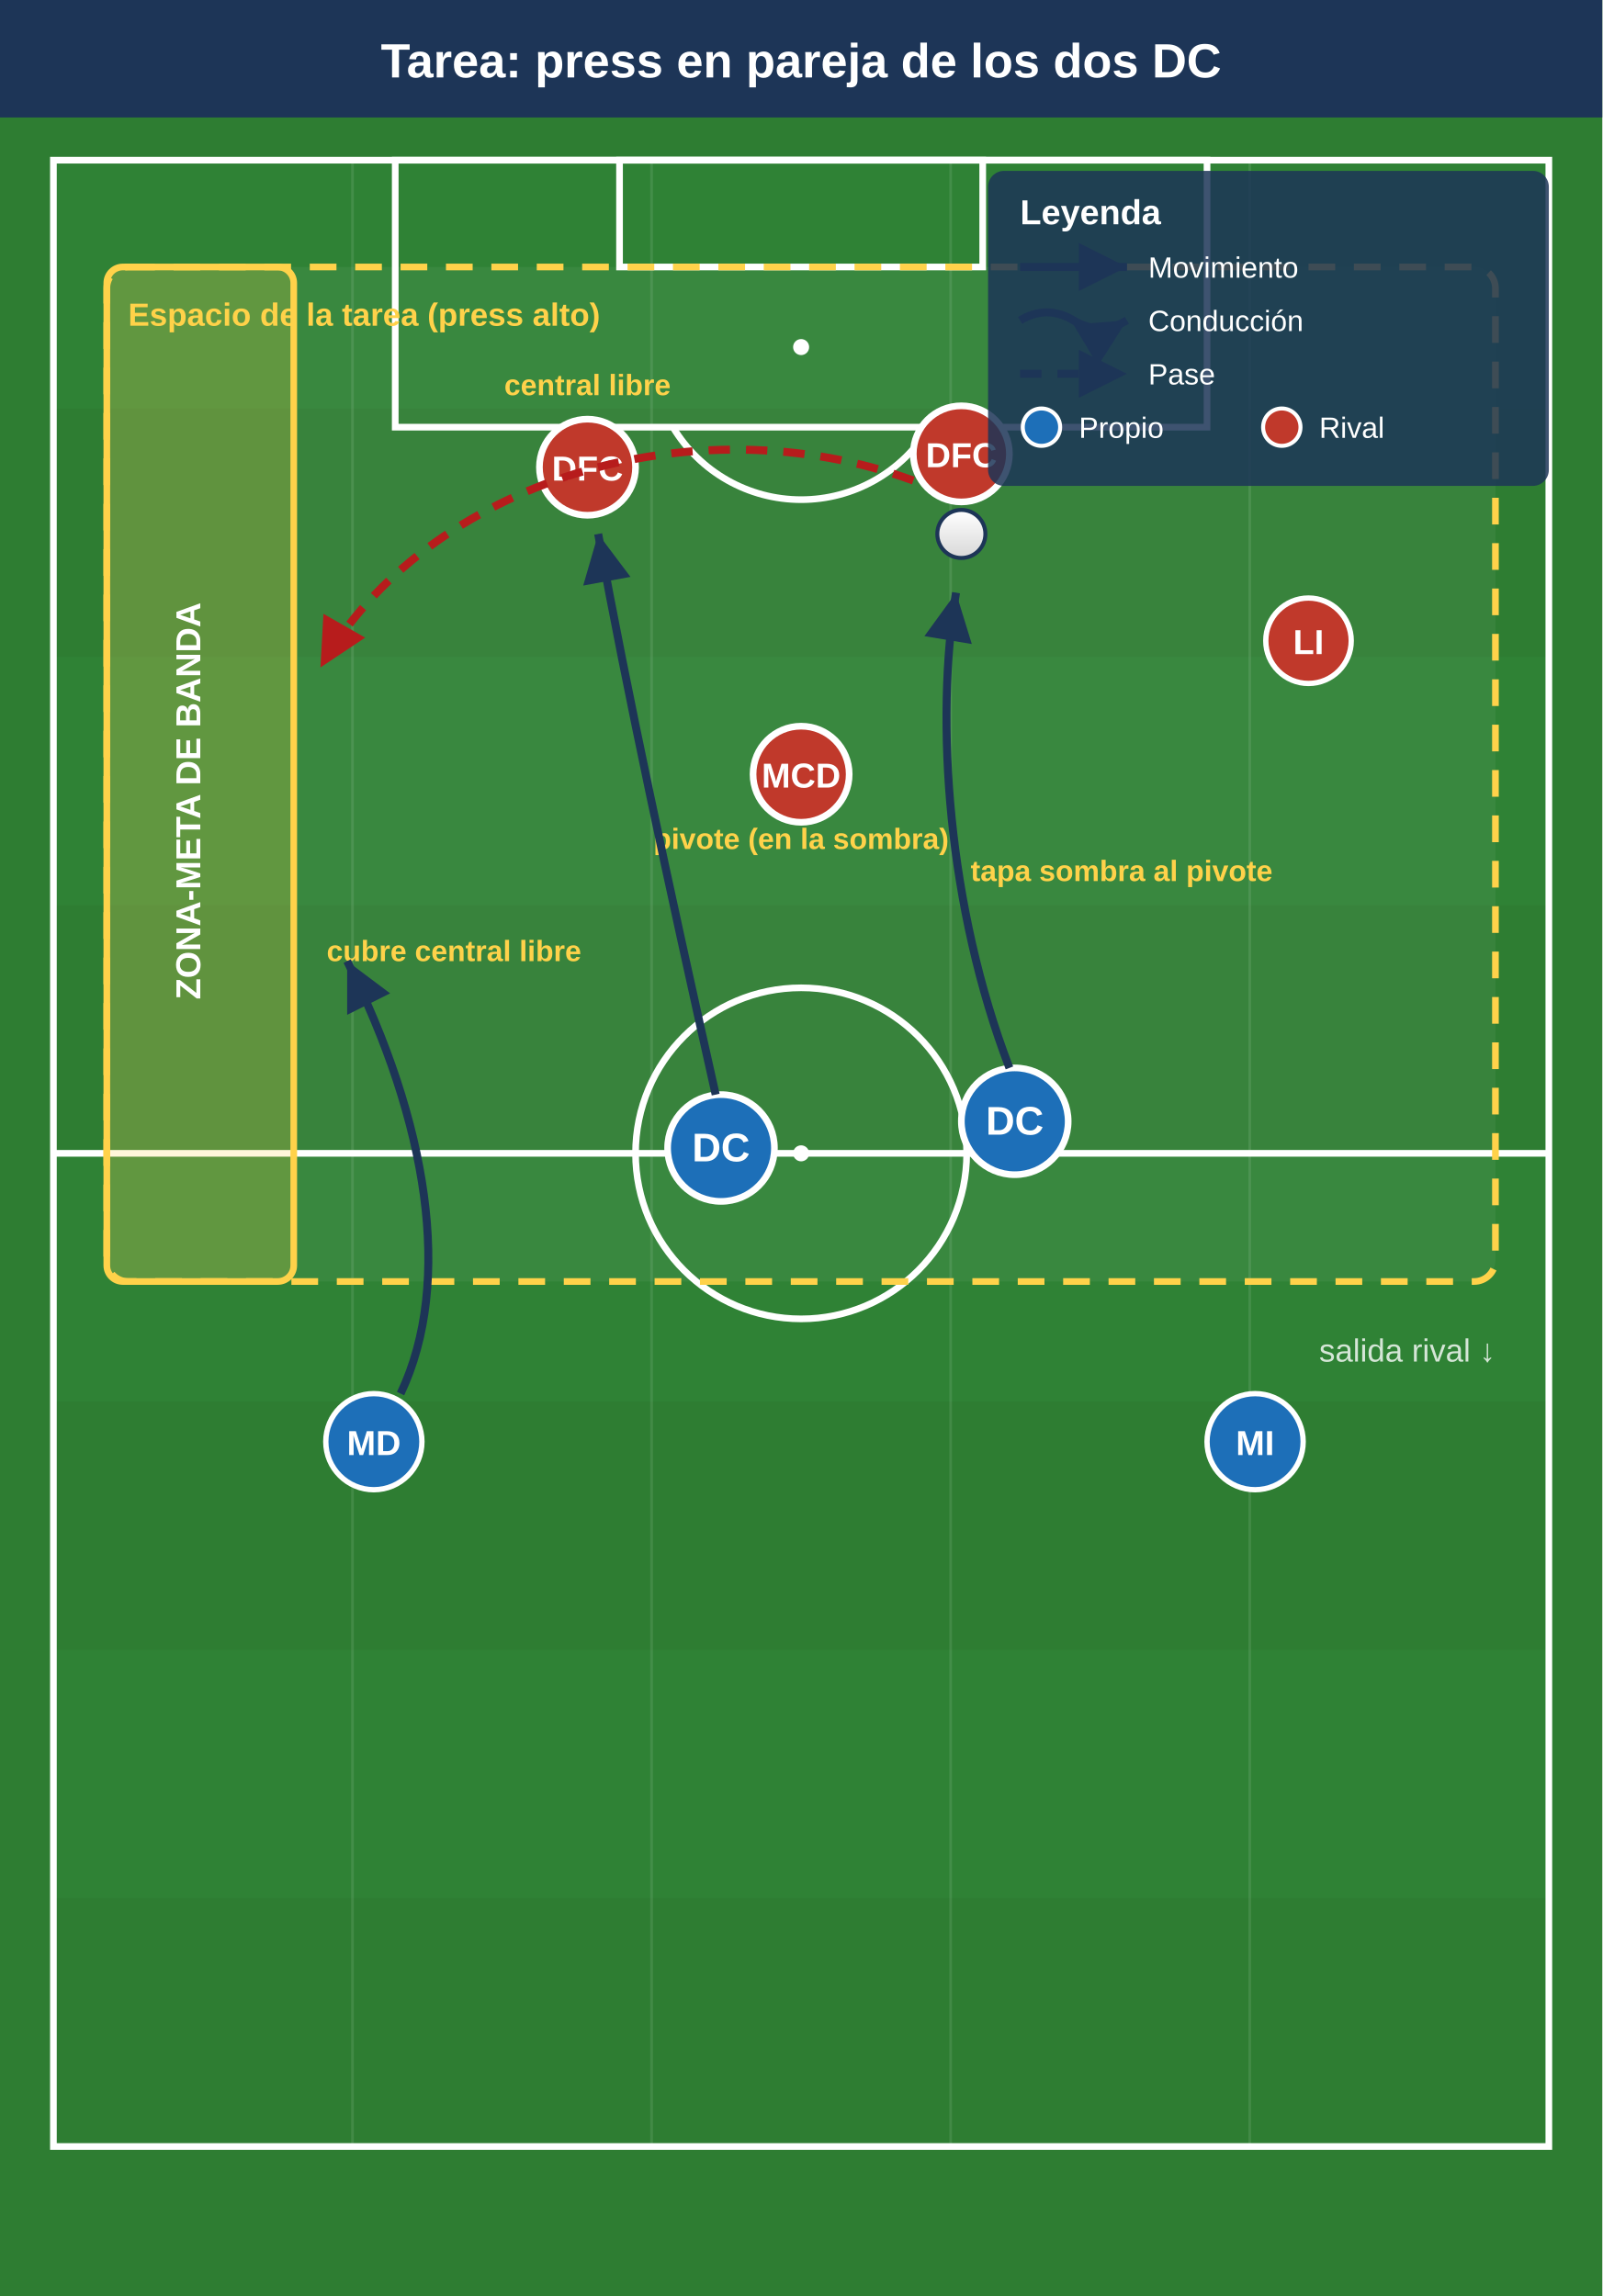
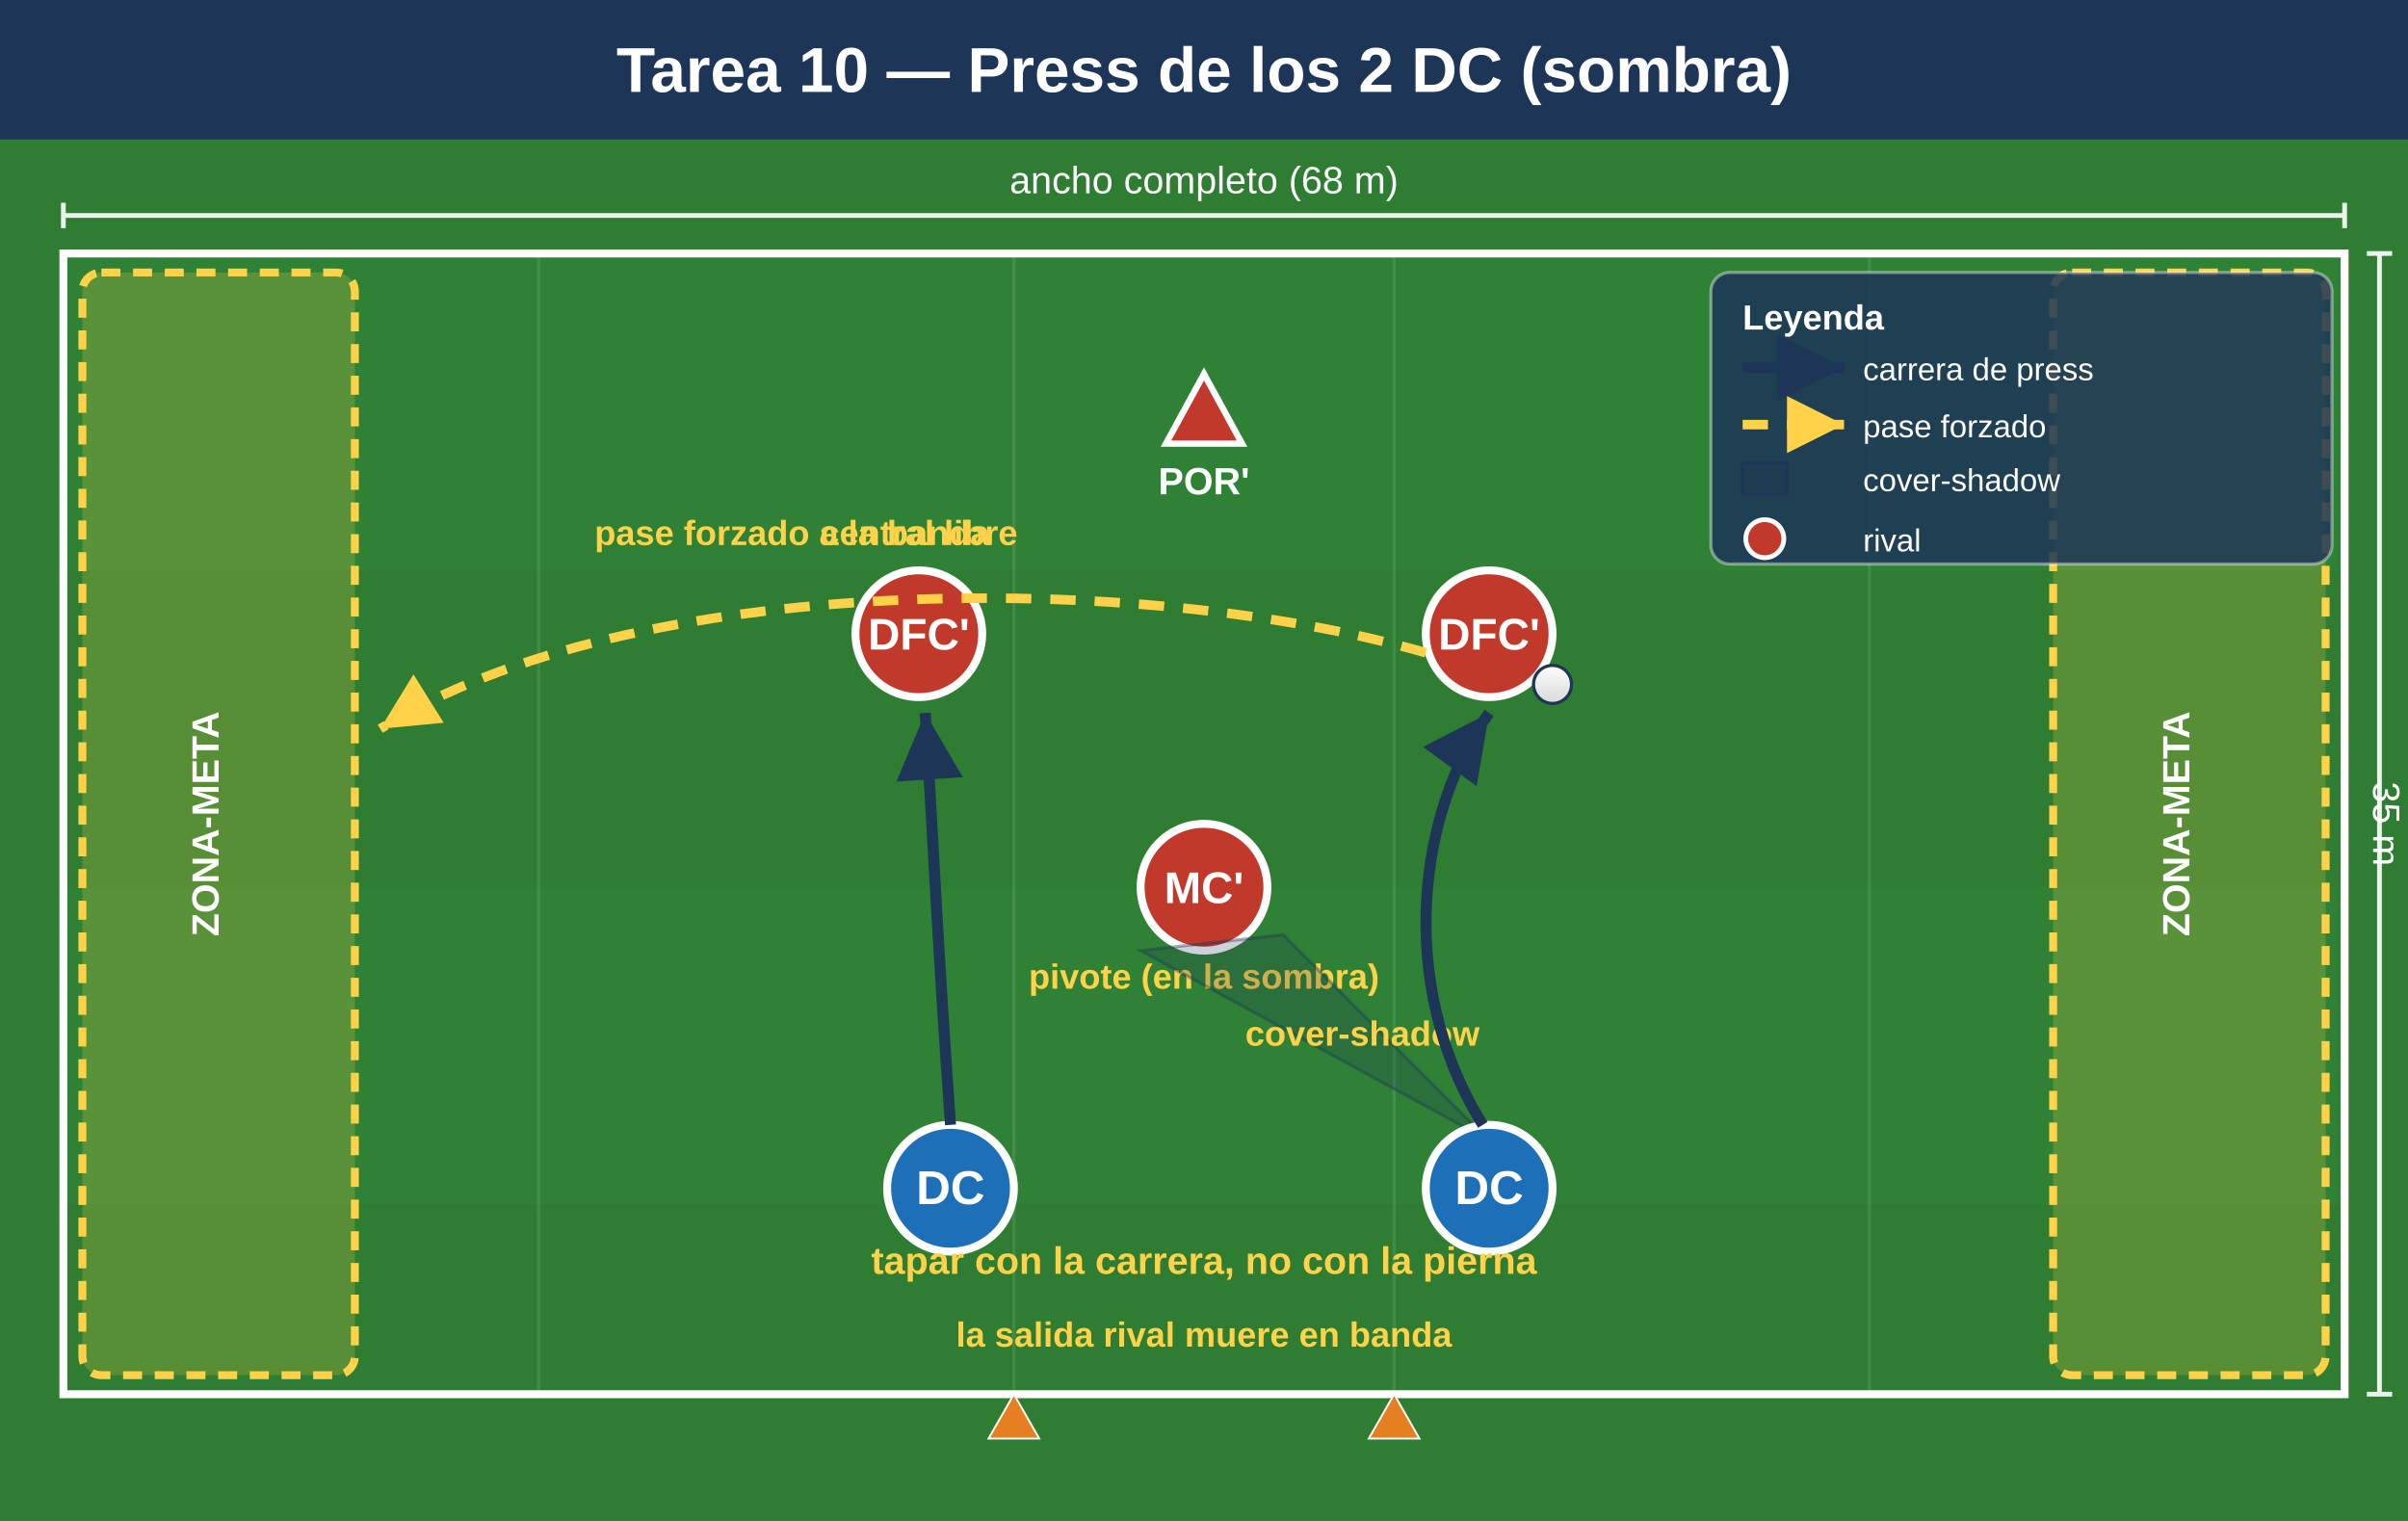
- <svg xmlns="http://www.w3.org/2000/svg" viewBox="0 0 600 860" font-family="'Segoe UI', Arial, sans-serif">
+ <svg xmlns="http://www.w3.org/2000/svg" viewBox="0 0 760 480" font-family="'Segoe UI', Arial, sans-serif">
  <defs>
    <marker id="arrow" markerWidth="9" markerHeight="9" refX="6" refY="3" orient="auto" markerUnits="strokeWidth">
      <path d="M0,0 L6,3 L0,6 Z" fill="#1d3557" />
    </marker>
-     <marker id="arrowRed" markerWidth="9" markerHeight="9" refX="6" refY="3" orient="auto" markerUnits="strokeWidth">
-       <path d="M0,0 L6,3 L0,6 Z" fill="#b71c1c" />
+     <marker id="arrowY" markerWidth="9" markerHeight="9" refX="6" refY="3" orient="auto" markerUnits="strokeWidth">
+       <path d="M0,0 L6,3 L0,6 Z" fill="#ffd24a" />
    </marker>
    <linearGradient id="ball" x1="0" y1="0" x2="0" y2="1">
      <stop offset="0%" stop-color="#ffffff" />
      <stop offset="100%" stop-color="#d8d8d8" />
    </linearGradient>
  </defs>
-   <rect x="0" y="0" width="600" height="860" fill="#2e7d32" />
+   <rect x="0" y="0" width="760" height="480" fill="#2e7d32" />
  <g fill="#2f8235">
-     <rect x="20" y="60" width="560" height="93" />
-     <rect x="20" y="246" width="560" height="93" />
-     <rect x="20" y="432" width="560" height="93" />
-     <rect x="20" y="618" width="560" height="93" />
+     <rect x="20" y="80" width="720" height="100" />
+     <rect x="20" y="280" width="720" height="100" />
  </g>
  <g stroke="#ffffff" stroke-opacity="0.10" stroke-width="1">
-     <line x1="132" y1="60" x2="132" y2="804" />
-     <line x1="244" y1="60" x2="244" y2="804" />
-     <line x1="356" y1="60" x2="356" y2="804" />
-     <line x1="468" y1="60" x2="468" y2="804" />
+     <line x1="170" y1="80" x2="170" y2="440" />
+     <line x1="320" y1="80" x2="320" y2="440" />
+     <line x1="440" y1="80" x2="440" y2="440" />
+     <line x1="590" y1="80" x2="590" y2="440" />
  </g>
-   <g fill="none" stroke="#ffffff" stroke-width="2.5">
-     <rect x="20" y="60" width="560" height="744" />
-     <line x1="20" y1="432" x2="580" y2="432" />
-     <circle cx="300" cy="432" r="62" />
-     <rect x="148" y="60" width="304" height="100" />
-     <rect x="232" y="60" width="136" height="40" />
+   <rect x="20" y="80" width="720" height="360" fill="none" stroke="#ffffff" stroke-width="2.5" />
+   <g stroke="#ffffff" stroke-width="1.5" fill="none" opacity="0.9">
+     <line x1="20" y1="68" x2="740" y2="68" />
+     <line x1="20" y1="64" x2="20" y2="72" />
+     <line x1="740" y1="64" x2="740" y2="72" />
+     <line x1="751" y1="80" x2="751" y2="440" />
+     <line x1="747" y1="80" x2="755" y2="80" />
+     <line x1="747" y1="440" x2="755" y2="440" />
  </g>
-   <g fill="#ffffff">
-     <circle cx="300" cy="432" r="3" />
-     <circle cx="300" cy="130" r="3" />
+   <text x="380" y="61" fill="#ffffff" font-size="12" text-anchor="middle">ancho completo (68 m)</text>
+   <text x="749" y="260" fill="#ffffff" font-size="12" text-anchor="middle" transform="rotate(90 749 260)">35 m</text>
+   <g>
+     <rect x="26" y="86" width="86" height="348" fill="#ffd24a" fill-opacity="0.20" stroke="#ffd24a" stroke-width="2.5" stroke-dasharray="6 4" rx="6" />
+     <text x="69" y="260" fill="#ffffff" font-size="12" font-weight="700" text-anchor="middle" transform="rotate(-90 69 260)">ZONA-META</text>
+     <rect x="648" y="86" width="86" height="348" fill="#ffd24a" fill-opacity="0.20" stroke="#ffd24a" stroke-width="2.5" stroke-dasharray="6 4" rx="6" />
+     <text x="691" y="260" fill="#ffffff" font-size="12" font-weight="700" text-anchor="middle" transform="rotate(-90 691 260)">ZONA-META</text>
  </g>
-   <path d="M252,160 A56,56 0 0 0 348,160" fill="none" stroke="#ffffff" stroke-width="2.5" />
-   <rect x="40" y="100" width="520" height="380" fill="#ffffff" fill-opacity="0.05" stroke="#ffd24a" stroke-width="2.5" stroke-dasharray="10 7" rx="8" />
-   <text x="48" y="122" fill="#ffd24a" font-size="12" font-weight="700">Espacio de la tarea (press alto)</text>
-   <rect x="40" y="100" width="70" height="380" fill="#ffd24a" fill-opacity="0.20" stroke="#ffd24a" stroke-width="2.5" rx="6" />
-   <text x="75" y="300" fill="#ffffff" font-size="13" font-weight="700" text-anchor="middle" transform="rotate(-90 75 300)">ZONA-META DE BANDA</text>
-   <rect x="0" y="0" width="600" height="44" fill="#1d3557" />
-   <text x="300" y="29" fill="#ffffff" font-size="18" font-weight="700" text-anchor="middle">Tarea: press en pareja de los dos DC</text>
-   <text x="560" y="510" fill="#ffffff" font-size="12" text-anchor="end" opacity="0.8">salida rival ↓</text>
-   <circle cx="360" cy="200" r="9" fill="url(#ball)" stroke="#1d3557" stroke-width="1.5" />
-   <g font-size="13" font-weight="700" text-anchor="middle">
-     <circle cx="360" cy="170" r="18" fill="#c0392b" stroke="#ffffff" stroke-width="2.5" />
-     <text x="360" y="175" fill="#fff">DFC</text>
-     <circle cx="220" cy="175" r="18" fill="#c0392b" stroke="#ffffff" stroke-width="2.5" />
-     <text x="220" y="180" fill="#fff">DFC</text>
-     <circle cx="300" cy="290" r="18" fill="#c0392b" stroke="#ffffff" stroke-width="2.5" />
-     <text x="300" y="295" fill="#fff">MCD</text>
-     <circle cx="490" cy="240" r="16" fill="#c0392b" stroke="#ffffff" stroke-width="2" />
-     <text x="490" y="245" fill="#fff">LI</text>
+   <text x="380" y="425" fill="#ffd24a" font-size="11" font-weight="700" text-anchor="middle">la salida rival muere en banda</text>
+   <rect x="0" y="0" width="760" height="44" fill="#1d3557" />
+   <text x="380" y="29" fill="#ffffff" font-size="20" font-weight="700" text-anchor="middle">Tarea 10 — Press de los 2 DC (sombra)</text>
+   <g fill="#e67e22" stroke="#ffffff" stroke-width="0.6">
+     <polygon points="320,440 328,454 312,454" />
+     <polygon points="440,440 448,454 432,454" />
  </g>
-   <text x="300" y="318" fill="#ffd24a" font-size="11" font-weight="700" text-anchor="middle">pivote (en la sombra)</text>
-   <text x="220" y="148" fill="#ffd24a" font-size="11" font-weight="700" text-anchor="middle">central libre</text>
+   <g font-size="14" font-weight="700" text-anchor="middle">
+     <polygon points="380,118 392,140 368,140" fill="#c0392b" stroke="#ffffff" stroke-width="2" />
+     <text x="380" y="156" fill="#ffffff" font-size="12">POR'</text>
+     <circle cx="470" cy="200" r="20" fill="#c0392b" stroke="#ffffff" stroke-width="2.5" />
+     <text x="470" y="205" fill="#fff">DFC'</text>
+     <circle cx="290" cy="200" r="20" fill="#c0392b" stroke="#ffffff" stroke-width="2.5" />
+     <text x="290" y="205" fill="#fff">DFC'</text>
+     <circle cx="380" cy="280" r="20" fill="#c0392b" stroke="#ffffff" stroke-width="2.5" />
+     <text x="380" y="285" fill="#fff">MC'</text>
+   </g>
+   <text x="380" y="312" fill="#ffd24a" font-size="11" font-weight="700" text-anchor="middle">pivote (en la sombra)</text>
+   <text x="290" y="172" fill="#ffd24a" font-size="11" font-weight="700" text-anchor="middle">central libre</text>
+   <circle cx="490" cy="216" r="6" fill="url(#ball)" stroke="#1d3557" stroke-width="1" />
+   <polygon points="470,360 405,295 360,300 470,360" fill="#1d3557" fill-opacity="0.22" stroke="#1d3557" stroke-opacity="0.4" stroke-width="1" />
+   <text x="430" y="330" fill="#ffd24a" font-size="11" font-weight="700" text-anchor="middle">cover-shadow</text>
  <g font-size="15" font-weight="700" text-anchor="middle">
-     <circle cx="380" cy="420" r="20" fill="#1d6fb8" stroke="#ffffff" stroke-width="2.5" />
-     <text x="380" y="425" fill="#fff">DC</text>
-     <circle cx="270" cy="430" r="20" fill="#1d6fb8" stroke="#ffffff" stroke-width="2.5" />
-     <text x="270" y="435" fill="#fff">DC</text>
+     <circle cx="470" cy="375" r="20" fill="#1d6fb8" stroke="#ffffff" stroke-width="2.5" />
+     <text x="470" y="380" fill="#fff">DC</text>
+     <circle cx="300" cy="375" r="20" fill="#1d6fb8" stroke="#ffffff" stroke-width="2.5" />
+     <text x="300" y="380" fill="#fff">DC</text>
  </g>
-   <path d="M378,400 C355,340 350,270 358,222" fill="none" stroke="#1d3557" stroke-width="3" marker-end="url(#arrow)" />
-   <text x="420" y="330" fill="#ffd24a" font-size="11" font-weight="700" text-anchor="middle">tapa sombra al pivote</text>
-   <path d="M268,410 C250,330 235,260 224,200" fill="none" stroke="#1d3557" stroke-width="3" marker-end="url(#arrow)" />
-   <text x="170" y="360" fill="#ffd24a" font-size="11" font-weight="700" text-anchor="middle">cubre central libre</text>
-   <path d="M342,180 C260,150 160,180 120,250" fill="none" stroke="#b71c1c" stroke-width="3" stroke-dasharray="8 6" marker-end="url(#arrowRed)" />
-   <g font-size="13" font-weight="700" text-anchor="middle">
-     <circle cx="140" cy="540" r="18" fill="#1d6fb8" stroke="#ffffff" stroke-width="2" />
-     <text x="140" y="545" fill="#fff">MD</text>
-     <circle cx="470" cy="540" r="18" fill="#1d6fb8" stroke="#ffffff" stroke-width="2" />
-     <text x="470" y="545" fill="#fff">MI</text>
-   </g>
-   <path d="M150,522 C170,480 160,420 130,360" fill="none" stroke="#1d3557" stroke-width="3" marker-end="url(#arrow)" />
+   <path d="M468,355 C440,310 448,255 470,225" fill="none" stroke="#1d3557" stroke-width="3.5" marker-end="url(#arrow)" />
+   <path d="M300,355 C296,300 294,255 292,225" fill="none" stroke="#1d3557" stroke-width="3.5" marker-end="url(#arrow)" />
+   <path d="M450,206 C360,180 200,180 120,230" fill="none" stroke="#ffd24a" stroke-width="3" stroke-dasharray="8 6" marker-end="url(#arrowY)" />
+   <text x="250" y="172" fill="#ffd24a" font-size="11" font-weight="700" text-anchor="middle">pase forzado a la banda</text>
+   <text x="380" y="402" fill="#ffd24a" font-size="12" font-weight="700" text-anchor="middle">tapar con la carrera, no con la pierna</text>
  <g>
-     <rect x="370" y="64" width="210" height="118" fill="#1d3557" fill-opacity="0.85" rx="6" />
-     <text x="382" y="84" fill="#ffffff" font-size="13" font-weight="700">Leyenda</text>
-     <line x1="382" y1="100" x2="422" y2="100" stroke="#1d3557" stroke-width="3" marker-end="url(#arrow)" />
-     <text x="430" y="104" fill="#ffffff" font-size="11">Movimiento</text>
-     <path d="M382,120 q10,-6 20,0 t20,0" fill="none" stroke="#1d3557" stroke-width="3" marker-end="url(#arrow)" />
-     <text x="430" y="124" fill="#ffffff" font-size="11">Conducción</text>
-     <line x1="382" y1="140" x2="422" y2="140" stroke="#1d3557" stroke-width="3" stroke-dasharray="8 6" marker-end="url(#arrow)" />
-     <text x="430" y="144" fill="#ffffff" font-size="11">Pase</text>
-     <circle cx="390" cy="160" r="7" fill="#1d6fb8" stroke="#fff" stroke-width="1.5" />
-     <text x="404" y="164" fill="#ffffff" font-size="11">Propio</text>
-     <circle cx="480" cy="160" r="7" fill="#c0392b" stroke="#fff" stroke-width="1.5" />
-     <text x="494" y="164" fill="#ffffff" font-size="11">Rival</text>
+     <rect x="540" y="86" width="196" height="92" rx="6" fill="#1d3557" fill-opacity="0.85" stroke="#ffffff" stroke-opacity="0.4" />
+     <text x="550" y="104" fill="#ffffff" font-size="11" font-weight="700">Leyenda</text>
+     <line x1="550" y1="116" x2="582" y2="116" stroke="#1d3557" stroke-width="3.5" marker-end="url(#arrow)" />
+     <text x="588" y="120" fill="#ffffff" font-size="10">carrera de press</text>
+     <line x1="550" y1="134" x2="582" y2="134" stroke="#ffd24a" stroke-width="3" stroke-dasharray="8 6" marker-end="url(#arrowY)" />
+     <text x="588" y="138" fill="#ffffff" font-size="10">pase forzado</text>
+     <rect x="550" y="146" width="14" height="10" fill="#1d3557" fill-opacity="0.22" stroke="#1d3557" stroke-width="1" />
+     <text x="588" y="155" fill="#ffffff" font-size="10">cover-shadow</text>
+     <circle cx="557" cy="170" r="6" fill="#c0392b" stroke="#ffffff" stroke-width="1.5" />
+     <text x="588" y="174" fill="#ffffff" font-size="10">rival</text>
  </g>
</svg>
